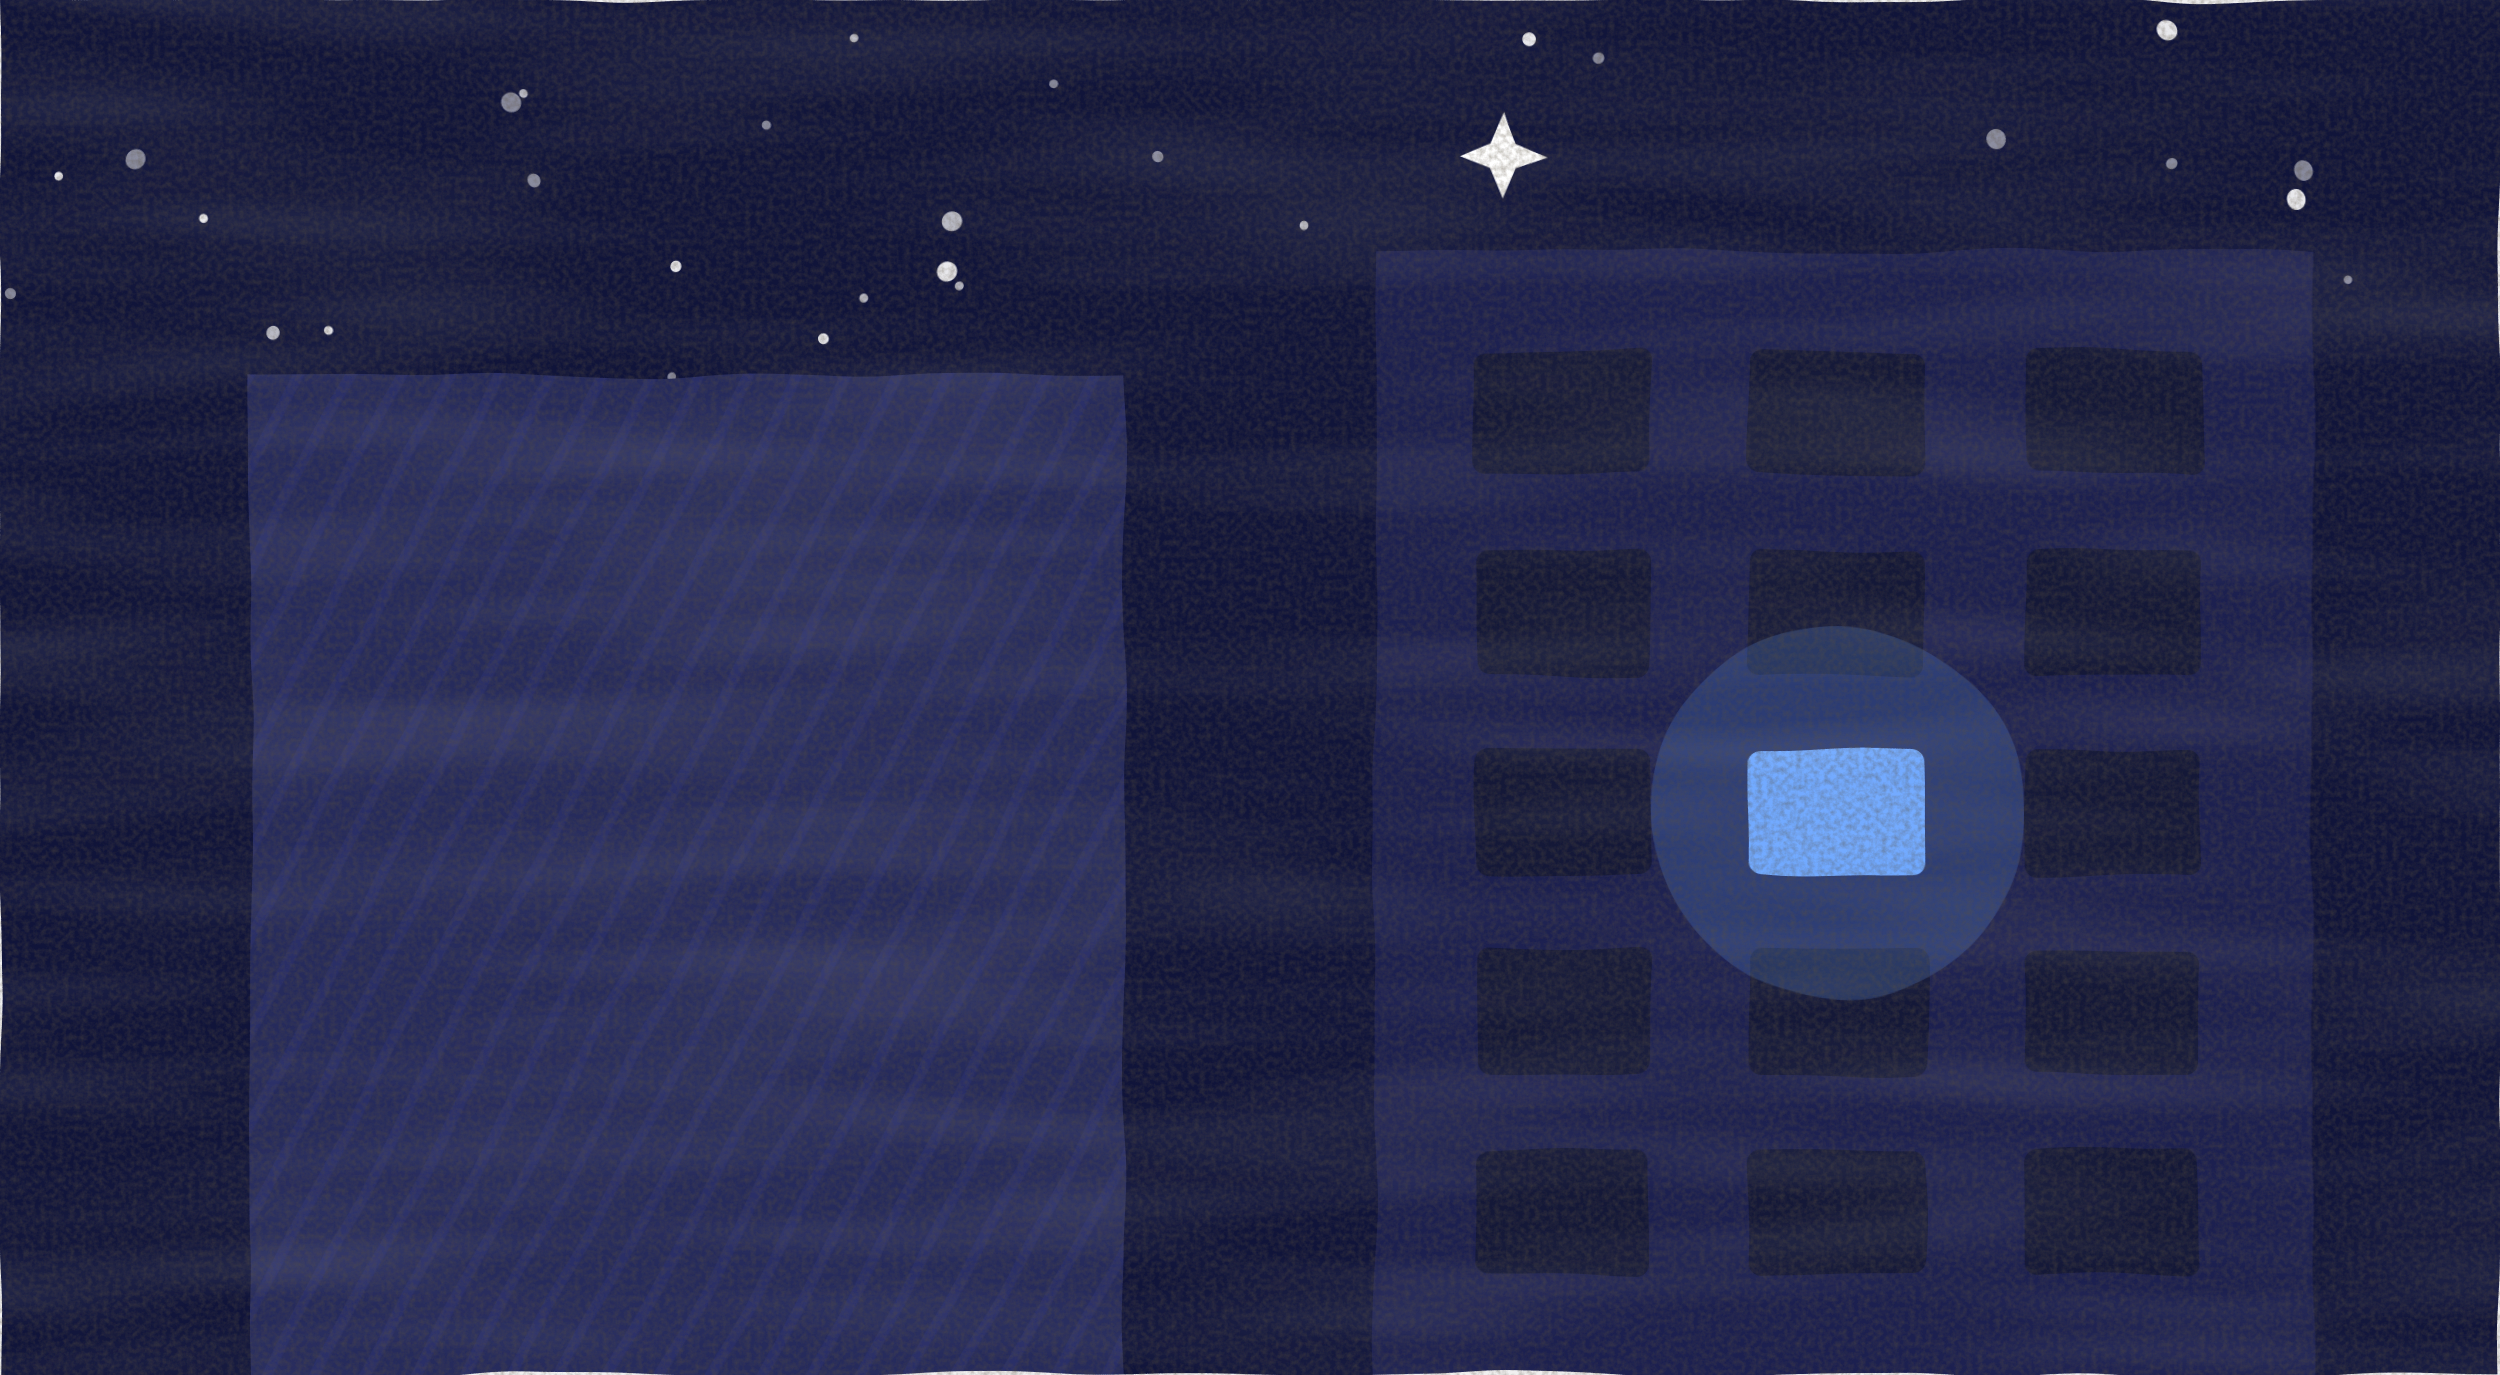
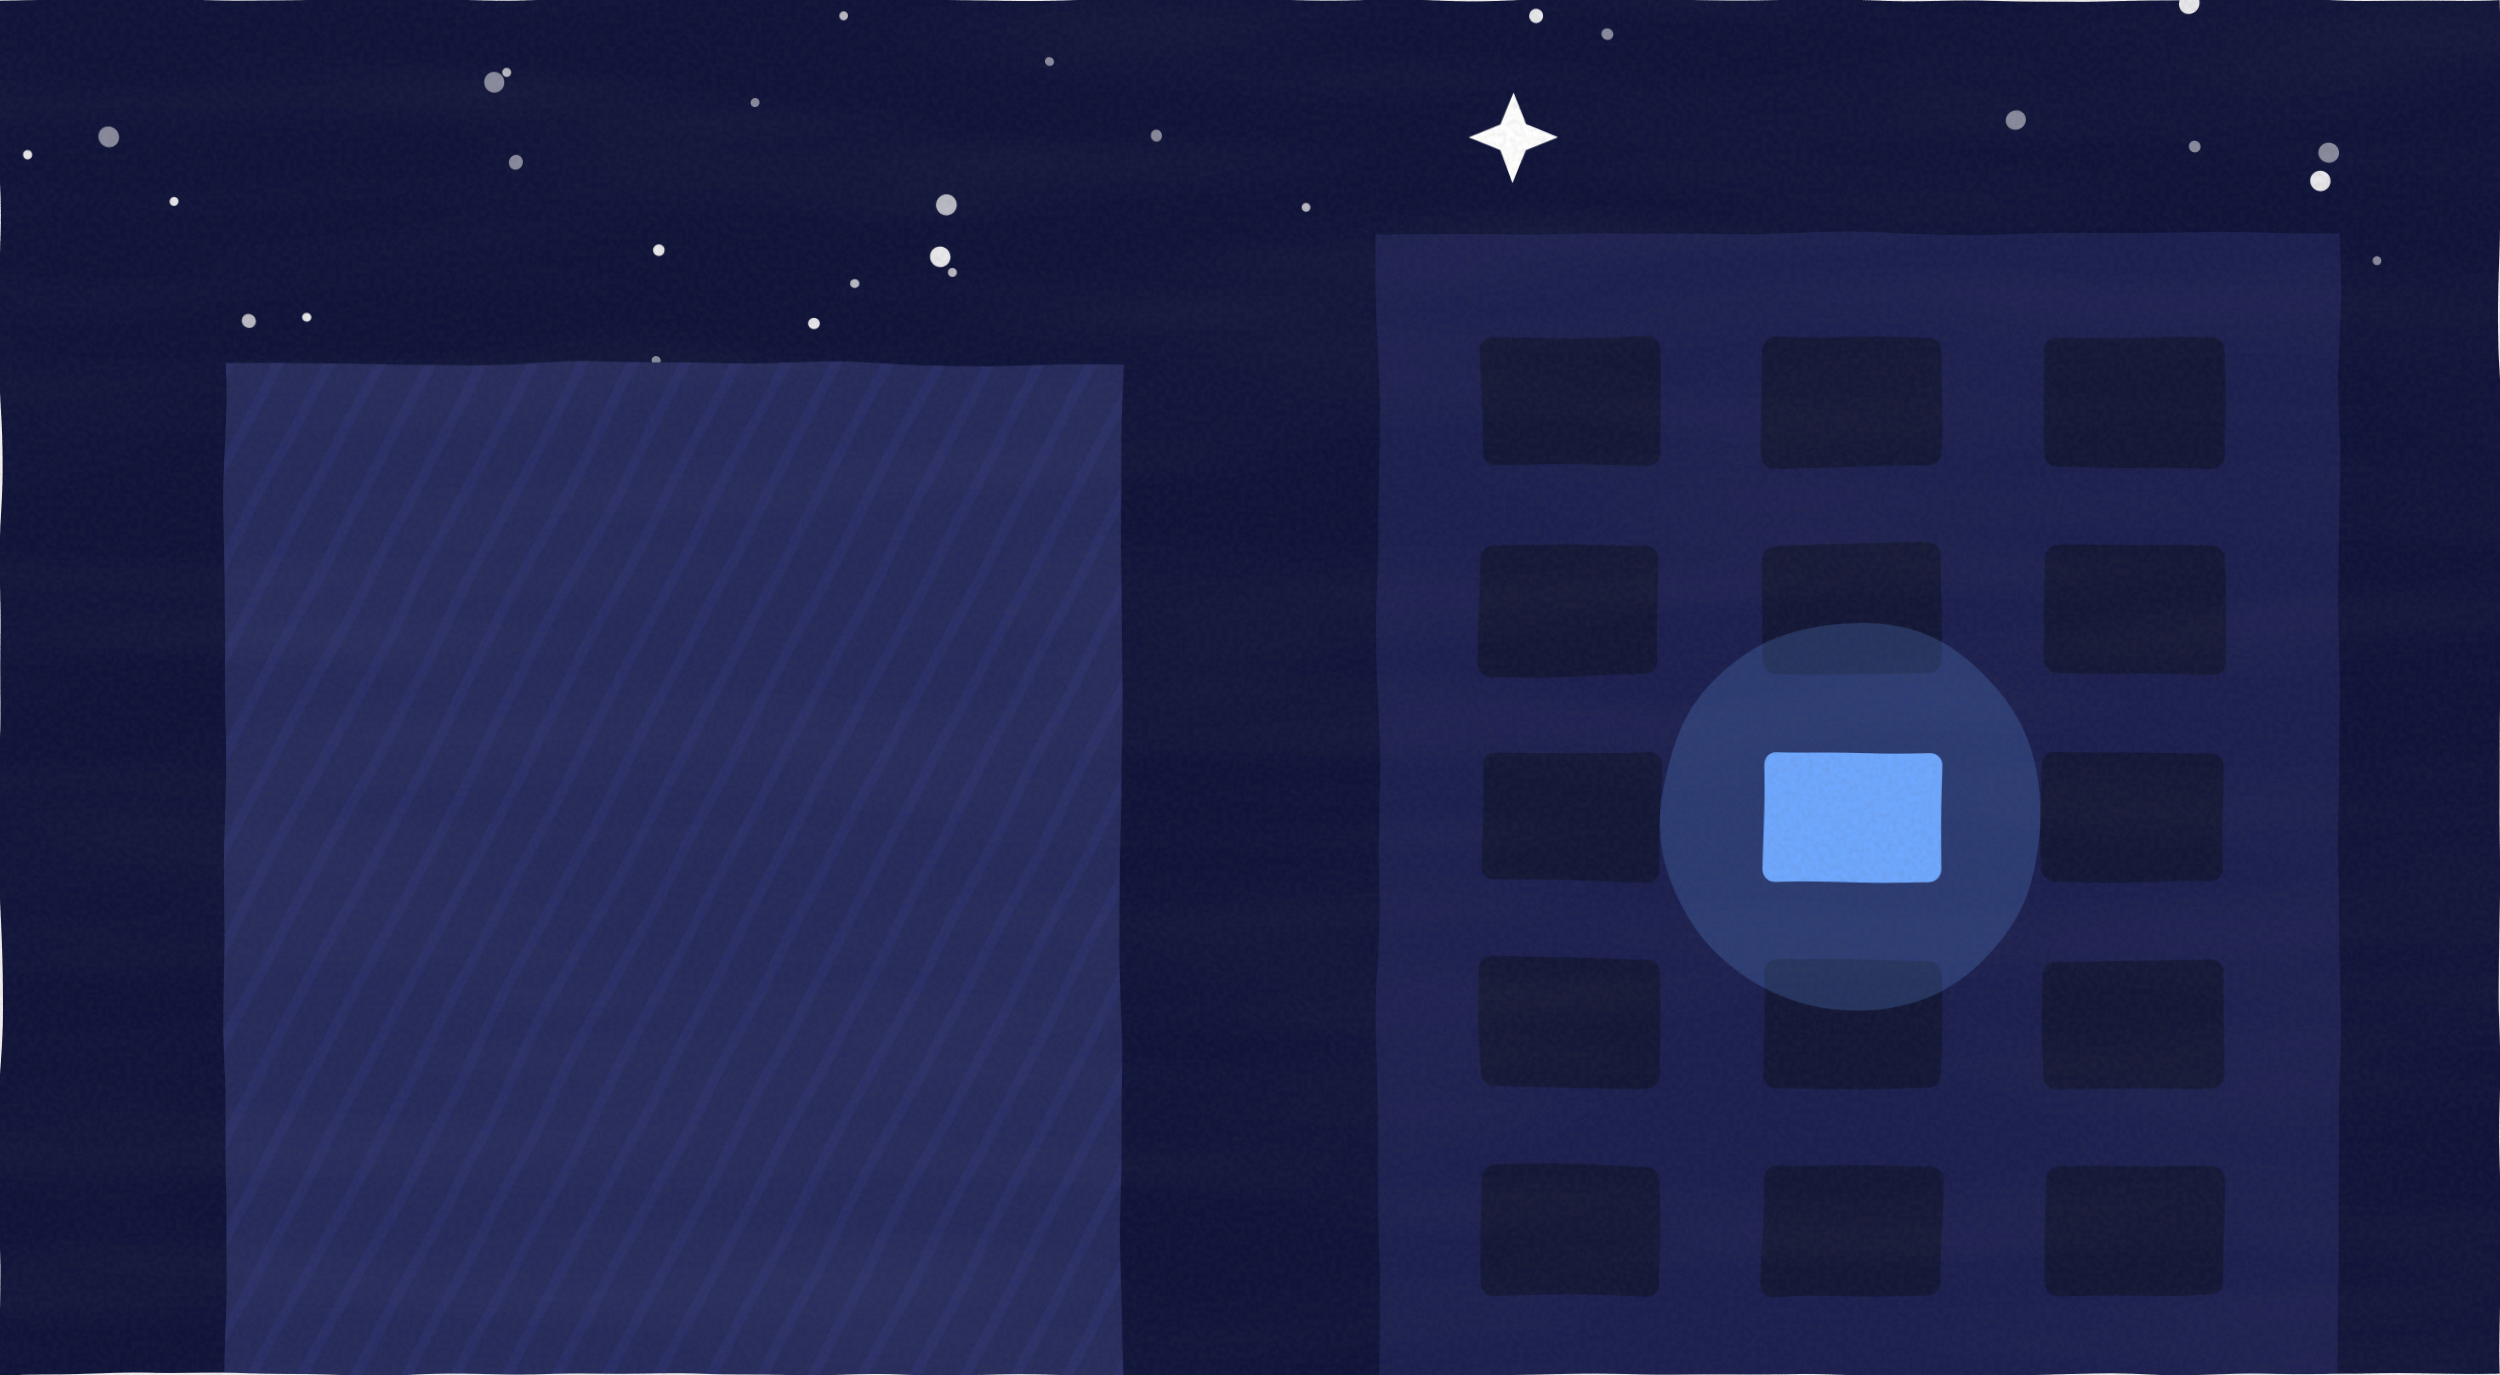
<svg xmlns="http://www.w3.org/2000/svg" viewBox="0 0 400 220" preserveAspectRatio="xMidYMid slice">
  <defs>
    <filter id="gP3portada" x="-5%" y="-5%" width="110%" height="110%">
-       <feTurbulence type="fractalNoise" baseFrequency=".035" numOctaves="2" seed="66" result="n" />
-       <feDisplacementMap in="SourceGraphic" in2="n" scale="2.2" xChannelSelector="R" yChannelSelector="G" />
+       <feTurbulence type="fractalNoise" baseFrequency=".035" numOctaves="2" seed="11" result="n" />
+       <feDisplacementMap in="SourceGraphic" in2="n" scale="1.6" xChannelSelector="R" yChannelSelector="G" />
    </filter>
    <filter id="tP3portada">
-       <feTurbulence type="fractalNoise" baseFrequency="1.1" numOctaves="3" seed="20" />
-       <feColorMatrix values="0 0 0 0 .1  0 0 0 0 .08  0 0 0 0 .05  0 0 0 0.66 -0.22" />
+       <feTurbulence type="fractalNoise" baseFrequency="1.1" numOctaves="3" seed="28" />
+       <feColorMatrix values="0 0 0 0 .1  0 0 0 0 .08  0 0 0 0 .05  0 0 0 0.18 -0.06" />
    </filter>
    <filter id="bP3portada">
-       <feTurbulence type="fractalNoise" baseFrequency=".012 .09" numOctaves="2" seed="7" />
+       <feTurbulence type="fractalNoise" baseFrequency=".012 .09" numOctaves="2" seed="26" />
      <feColorMatrix values="0 0 0 0 1  0 0 0 0 1  0 0 0 0 1  0 0 0 .5 -.2" />
    </filter>
    <pattern id="rP3portada" width="7" height="7" patternUnits="userSpaceOnUse" patternTransform="rotate(28)">
      <rect width="1.7" height="7" fill="#3a4090" />
    </pattern>
  </defs>
-   <g filter="url(#gP3portada)">
-     <rect x="0" y="0" width="400" height="220" rx="0" fill="#10143a" opacity="1" />
-     <circle cx="185.2" cy="24.9" r="0.9" fill="#fff" opacity="0.5" />
-     <circle cx="346.6" cy="4.4" r="1.6" fill="#fff" opacity="0.9" />
-     <circle cx="32.3" cy="35.0" r="0.7" fill="#fff" opacity="0.9" />
-     <circle cx="151.6" cy="43.4" r="1.6" fill="#fff" opacity="0.9" />
-     <circle cx="169.0" cy="13.4" r="0.7" fill="#fff" opacity="0.5" />
-     <circle cx="53.0" cy="52.8" r="0.7" fill="#fff" opacity="0.9" />
-     <circle cx="153.5" cy="45.8" r="0.7" fill="#fff" opacity="0.7" />
-     <circle cx="82.0" cy="16.6" r="1.6" fill="#fff" opacity="0.5" />
-     <circle cx="309.0" cy="55.0" r="1.6" fill="#fff" opacity="0.7" />
-     <circle cx="136.7" cy="6.4" r="0.7" fill="#fff" opacity="0.7" />
-     <circle cx="21.9" cy="25.2" r="1.6" fill="#fff" opacity="0.5" />
-     <circle cx="9.4" cy="27.8" r="0.7" fill="#fff" opacity="0.9" />
-     <circle cx="1.5" cy="46.8" r="0.9" fill="#fff" opacity="0.5" />
-     <circle cx="132.1" cy="54.0" r="0.9" fill="#fff" opacity="0.9" />
-     <circle cx="367.1" cy="32.0" r="1.6" fill="#fff" opacity="0.9" />
-     <circle cx="368.4" cy="27.5" r="1.6" fill="#fff" opacity="0.5" />
-     <circle cx="255.5" cy="9.2" r="0.9" fill="#fff" opacity="0.5" />
-     <circle cx="375.9" cy="44.3" r="0.7" fill="#fff" opacity="0.5" />
-     <circle cx="108.0" cy="42.3" r="0.9" fill="#fff" opacity="0.9" />
-     <circle cx="107.3" cy="59.7" r="0.7" fill="#fff" opacity="0.5" />
-     <circle cx="347.5" cy="26.5" r="0.9" fill="#fff" opacity="0.5" />
-     <circle cx="244.5" cy="6.4" r="1.1" fill="#fff" opacity="0.9" />
-     <circle cx="208.8" cy="35.7" r="0.7" fill="#fff" opacity="0.7" />
-     <circle cx="44.0" cy="53.4" r="1.1" fill="#fff" opacity="0.7" />
-     <circle cx="84.0" cy="15.1" r="0.7" fill="#fff" opacity="0.7" />
-     <circle cx="319.7" cy="22.4" r="1.6" fill="#fff" opacity="0.5" />
-     <circle cx="85.4" cy="28.9" r="1.1" fill="#fff" opacity="0.5" />
-     <circle cx="122.9" cy="20.0" r="0.7" fill="#fff" opacity="0.5" />
-     <circle cx="152.6" cy="35.4" r="1.6" fill="#fff" opacity="0.7" />
-     <circle cx="138.4" cy="47.6" r="0.7" fill="#fff" opacity="0.7" />
-     <path d="M241 18l2 5 5 2-5 2-2 5-2-5-5-2 5-2z" fill="#fff" />
-     <rect x="40" y="60" width="140" height="160" rx="0" fill="#262b5c" opacity="1" />
-     <rect x="220" y="40" width="150" height="180" rx="0" fill="#1c2050" opacity="1" />
-     <rect x="236" y="56" width="28" height="20" rx="2" fill="#141838" opacity="1" />
-     <rect x="280" y="56" width="28" height="20" rx="2" fill="#141838" opacity="1" />
-     <rect x="324" y="56" width="28" height="20" rx="2" fill="#141838" opacity="1" />
-     <rect x="236" y="88" width="28" height="20" rx="2" fill="#141838" opacity="1" />
-     <rect x="280" y="88" width="28" height="20" rx="2" fill="#141838" opacity="1" />
-     <rect x="324" y="88" width="28" height="20" rx="2" fill="#141838" opacity="1" />
-     <rect x="236" y="120" width="28" height="20" rx="2" fill="#141838" opacity="1" />
-     <rect x="280" y="120" width="28" height="20" rx="2" fill="#6fa8ff" opacity="1" />
-     <rect x="324" y="120" width="28" height="20" rx="2" fill="#141838" opacity="1" />
-     <rect x="236" y="152" width="28" height="20" rx="2" fill="#141838" opacity="1" />
-     <rect x="280" y="152" width="28" height="20" rx="2" fill="#141838" opacity="1" />
-     <rect x="324" y="152" width="28" height="20" rx="2" fill="#141838" opacity="1" />
-     <rect x="236" y="184" width="28" height="20" rx="2" fill="#141838" opacity="1" />
-     <rect x="280" y="184" width="28" height="20" rx="2" fill="#141838" opacity="1" />
-     <rect x="324" y="184" width="28" height="20" rx="2" fill="#141838" opacity="1" />
-     <circle cx="294" cy="130" r="30" fill="#6fa8ff" opacity="0.2" />
-     <path d="M40 60h140v160H40z" fill="url(#rP3portada)" opacity="0.2" />
+   <g transform="translate(-5 -4) scale(1.025 1.036)">
+     <g filter="url(#gP3portada)">
+       <rect x="0" y="0" width="400" height="220" rx="0" fill="#10143a" opacity="1" />
+       <circle cx="185.2" cy="24.9" r="0.9" fill="#fff" opacity="0.5" />
+       <circle cx="346.6" cy="4.4" r="1.6" fill="#fff" opacity="0.9" />
+       <circle cx="32.3" cy="35.0" r="0.7" fill="#fff" opacity="0.9" />
+       <circle cx="151.6" cy="43.4" r="1.6" fill="#fff" opacity="0.9" />
+       <circle cx="169.0" cy="13.4" r="0.7" fill="#fff" opacity="0.5" />
+       <circle cx="53.0" cy="52.8" r="0.7" fill="#fff" opacity="0.9" />
+       <circle cx="153.5" cy="45.8" r="0.7" fill="#fff" opacity="0.7" />
+       <circle cx="82.0" cy="16.6" r="1.6" fill="#fff" opacity="0.5" />
+       <circle cx="309.0" cy="55.0" r="1.6" fill="#fff" opacity="0.7" />
+       <circle cx="136.7" cy="6.4" r="0.7" fill="#fff" opacity="0.7" />
+       <circle cx="21.9" cy="25.2" r="1.6" fill="#fff" opacity="0.5" />
+       <circle cx="9.4" cy="27.8" r="0.7" fill="#fff" opacity="0.9" />
+       <circle cx="1.5" cy="46.8" r="0.9" fill="#fff" opacity="0.5" />
+       <circle cx="132.1" cy="54.0" r="0.9" fill="#fff" opacity="0.9" />
+       <circle cx="367.1" cy="32.0" r="1.6" fill="#fff" opacity="0.9" />
+       <circle cx="368.4" cy="27.5" r="1.6" fill="#fff" opacity="0.5" />
+       <circle cx="255.5" cy="9.2" r="0.9" fill="#fff" opacity="0.5" />
+       <circle cx="375.9" cy="44.3" r="0.7" fill="#fff" opacity="0.5" />
+       <circle cx="108.0" cy="42.3" r="0.9" fill="#fff" opacity="0.9" />
+       <circle cx="107.3" cy="59.7" r="0.7" fill="#fff" opacity="0.5" />
+       <circle cx="347.5" cy="26.5" r="0.9" fill="#fff" opacity="0.5" />
+       <circle cx="244.5" cy="6.4" r="1.1" fill="#fff" opacity="0.9" />
+       <circle cx="208.8" cy="35.7" r="0.7" fill="#fff" opacity="0.7" />
+       <circle cx="44.0" cy="53.4" r="1.1" fill="#fff" opacity="0.7" />
+       <circle cx="84.0" cy="15.1" r="0.7" fill="#fff" opacity="0.7" />
+       <circle cx="319.7" cy="22.4" r="1.6" fill="#fff" opacity="0.5" />
+       <circle cx="85.4" cy="28.9" r="1.1" fill="#fff" opacity="0.5" />
+       <circle cx="122.9" cy="20.0" r="0.7" fill="#fff" opacity="0.5" />
+       <circle cx="152.6" cy="35.4" r="1.6" fill="#fff" opacity="0.7" />
+       <circle cx="138.4" cy="47.6" r="0.7" fill="#fff" opacity="0.7" />
+       <path d="M241 18l2 5 5 2-5 2-2 5-2-5-5-2 5-2z" fill="#fff" />
+       <rect x="40" y="60" width="140" height="160" rx="0" fill="#262b5c" opacity="1" />
+       <rect x="220" y="40" width="150" height="180" rx="0" fill="#1c2050" opacity="1" />
+       <rect x="236" y="56" width="28" height="20" rx="2" fill="#141838" opacity="1" />
+       <rect x="280" y="56" width="28" height="20" rx="2" fill="#141838" opacity="1" />
+       <rect x="324" y="56" width="28" height="20" rx="2" fill="#141838" opacity="1" />
+       <rect x="236" y="88" width="28" height="20" rx="2" fill="#141838" opacity="1" />
+       <rect x="280" y="88" width="28" height="20" rx="2" fill="#141838" opacity="1" />
+       <rect x="324" y="88" width="28" height="20" rx="2" fill="#141838" opacity="1" />
+       <rect x="236" y="120" width="28" height="20" rx="2" fill="#141838" opacity="1" />
+       <rect x="280" y="120" width="28" height="20" rx="2" fill="#6fa8ff" opacity="1" />
+       <rect x="324" y="120" width="28" height="20" rx="2" fill="#141838" opacity="1" />
+       <rect x="236" y="152" width="28" height="20" rx="2" fill="#141838" opacity="1" />
+       <rect x="280" y="152" width="28" height="20" rx="2" fill="#141838" opacity="1" />
+       <rect x="324" y="152" width="28" height="20" rx="2" fill="#141838" opacity="1" />
+       <rect x="236" y="184" width="28" height="20" rx="2" fill="#141838" opacity="1" />
+       <rect x="280" y="184" width="28" height="20" rx="2" fill="#141838" opacity="1" />
+       <rect x="324" y="184" width="28" height="20" rx="2" fill="#141838" opacity="1" />
+       <circle cx="294" cy="130" r="30" fill="#6fa8ff" opacity="0.2" />
+       <path d="M40 60h140v160H40z" fill="url(#rP3portada)" opacity="0.2" />
+     </g>
  </g>
-   <rect width="400" height="220" filter="url(#bP3portada)" opacity=".35" />
+   <rect width="400" height="220" filter="url(#bP3portada)" opacity=".1" />
  <rect width="400" height="220" filter="url(#tP3portada)" />
</svg>
